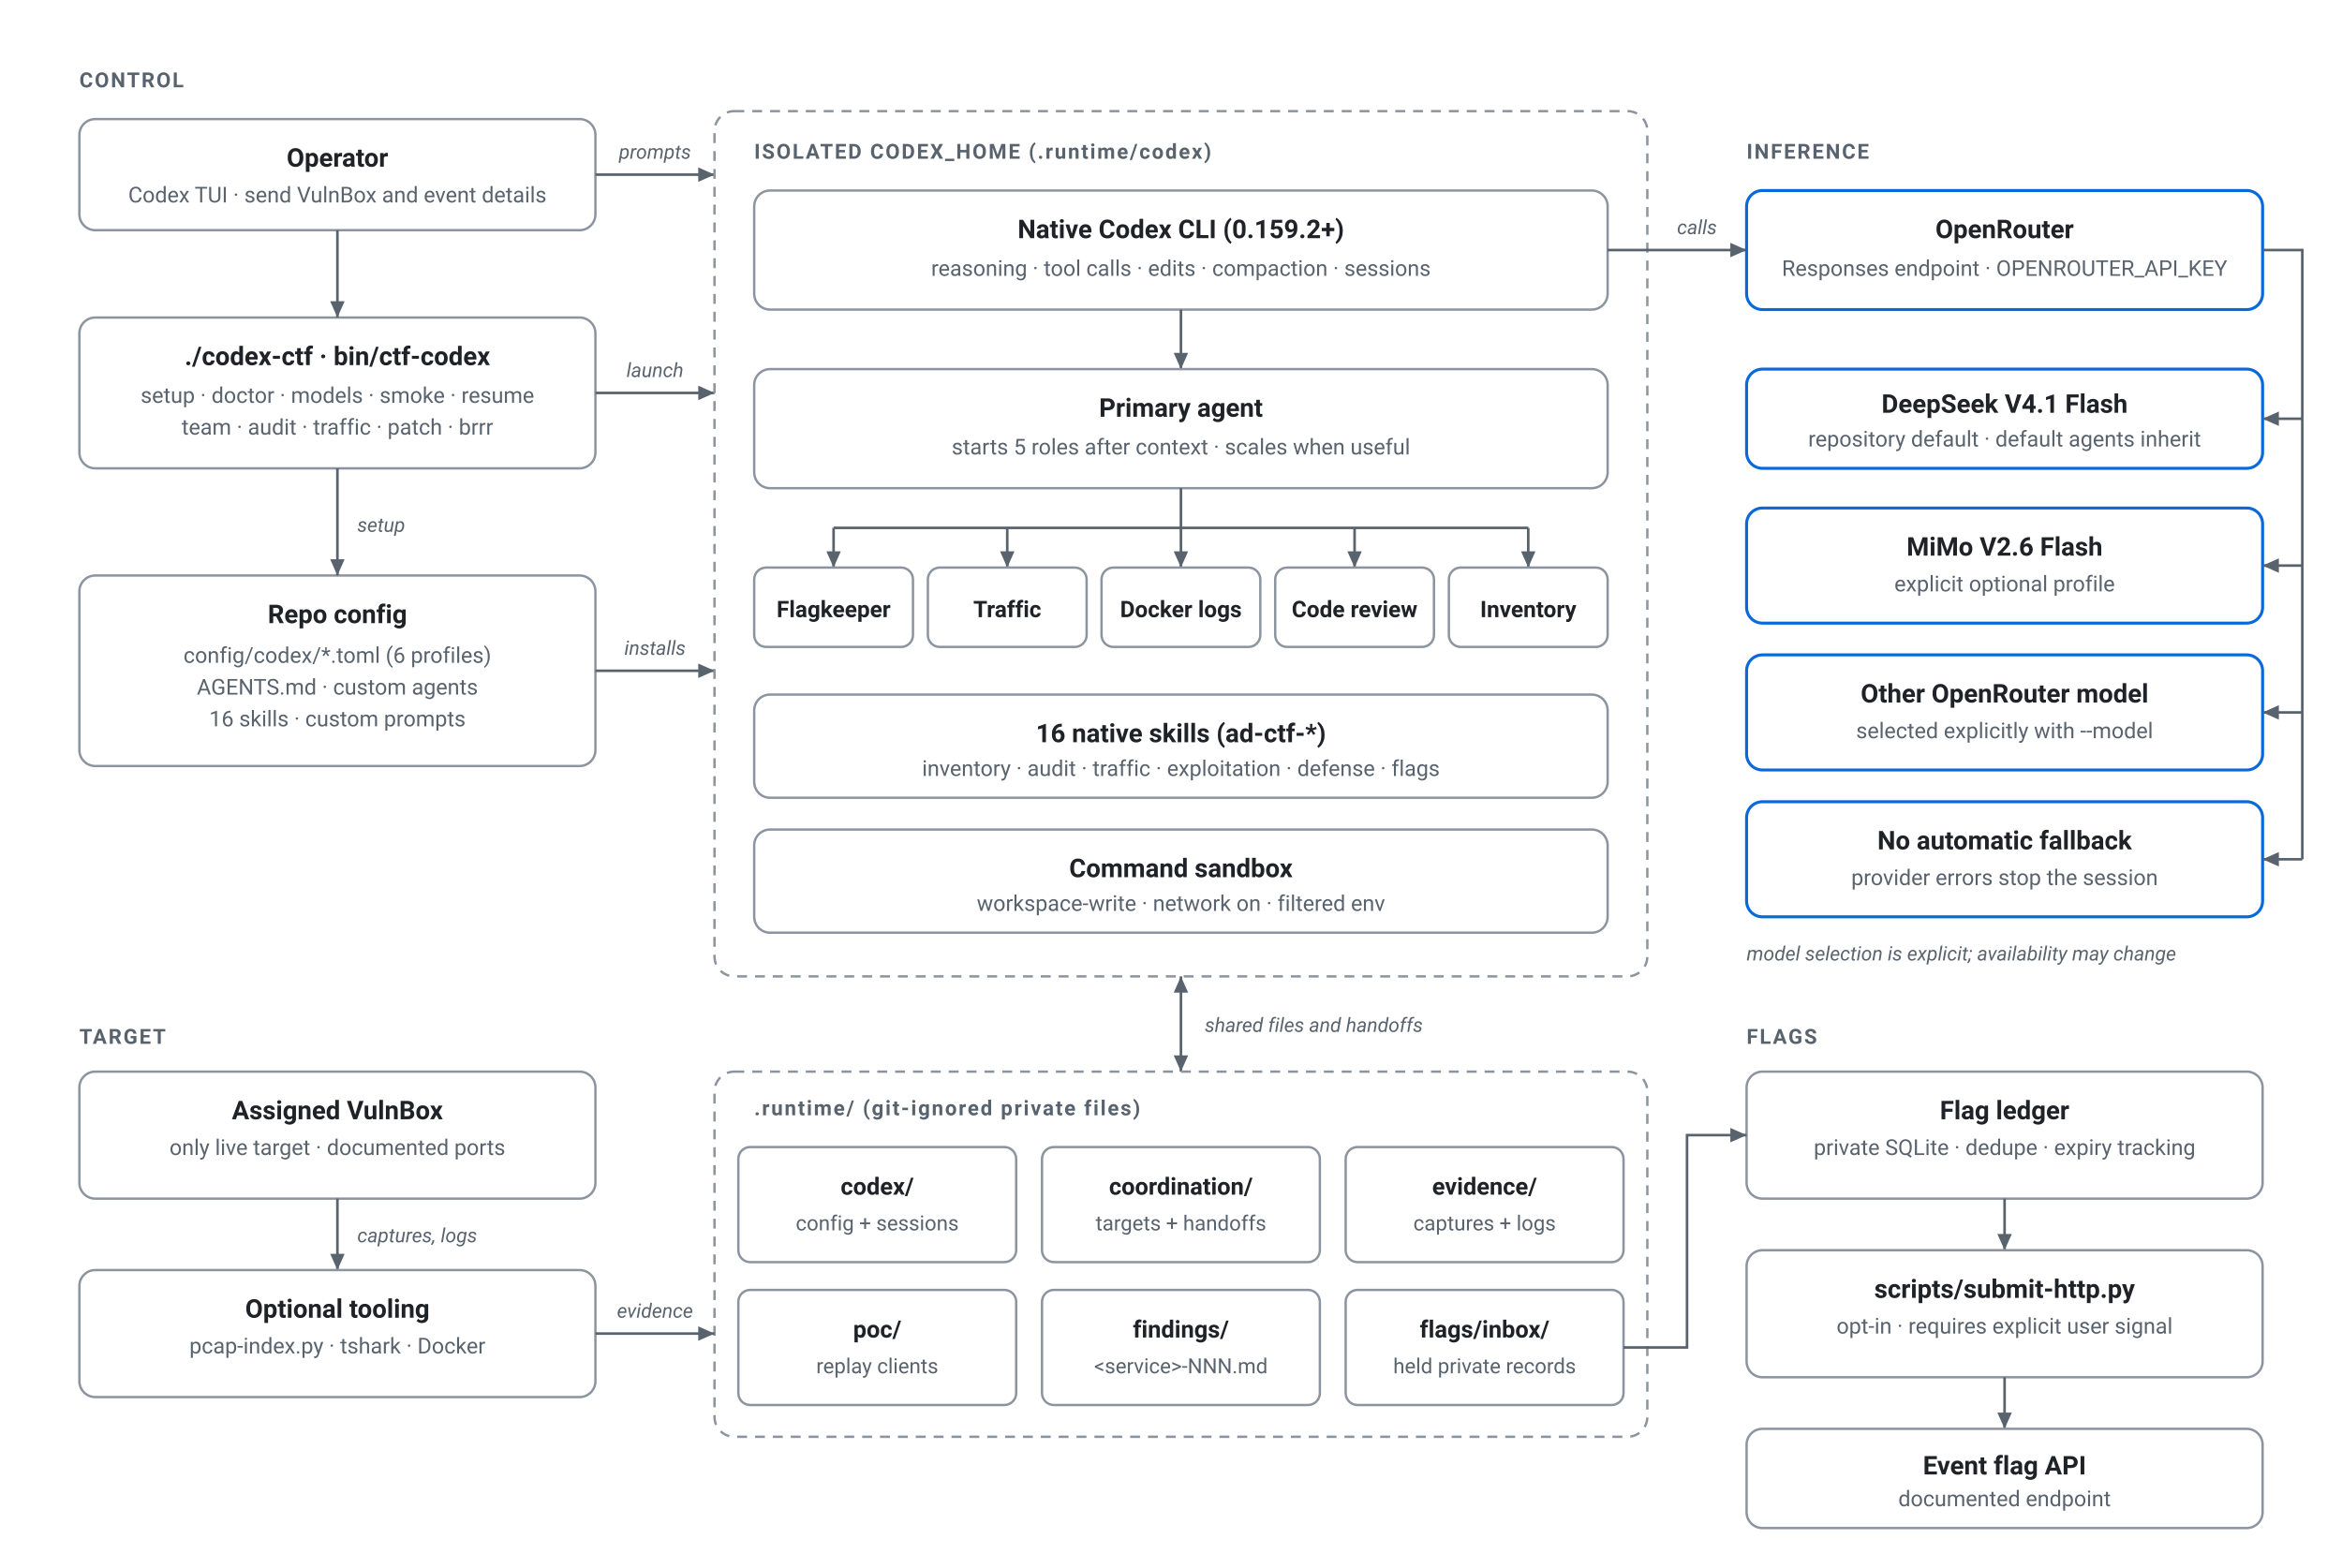
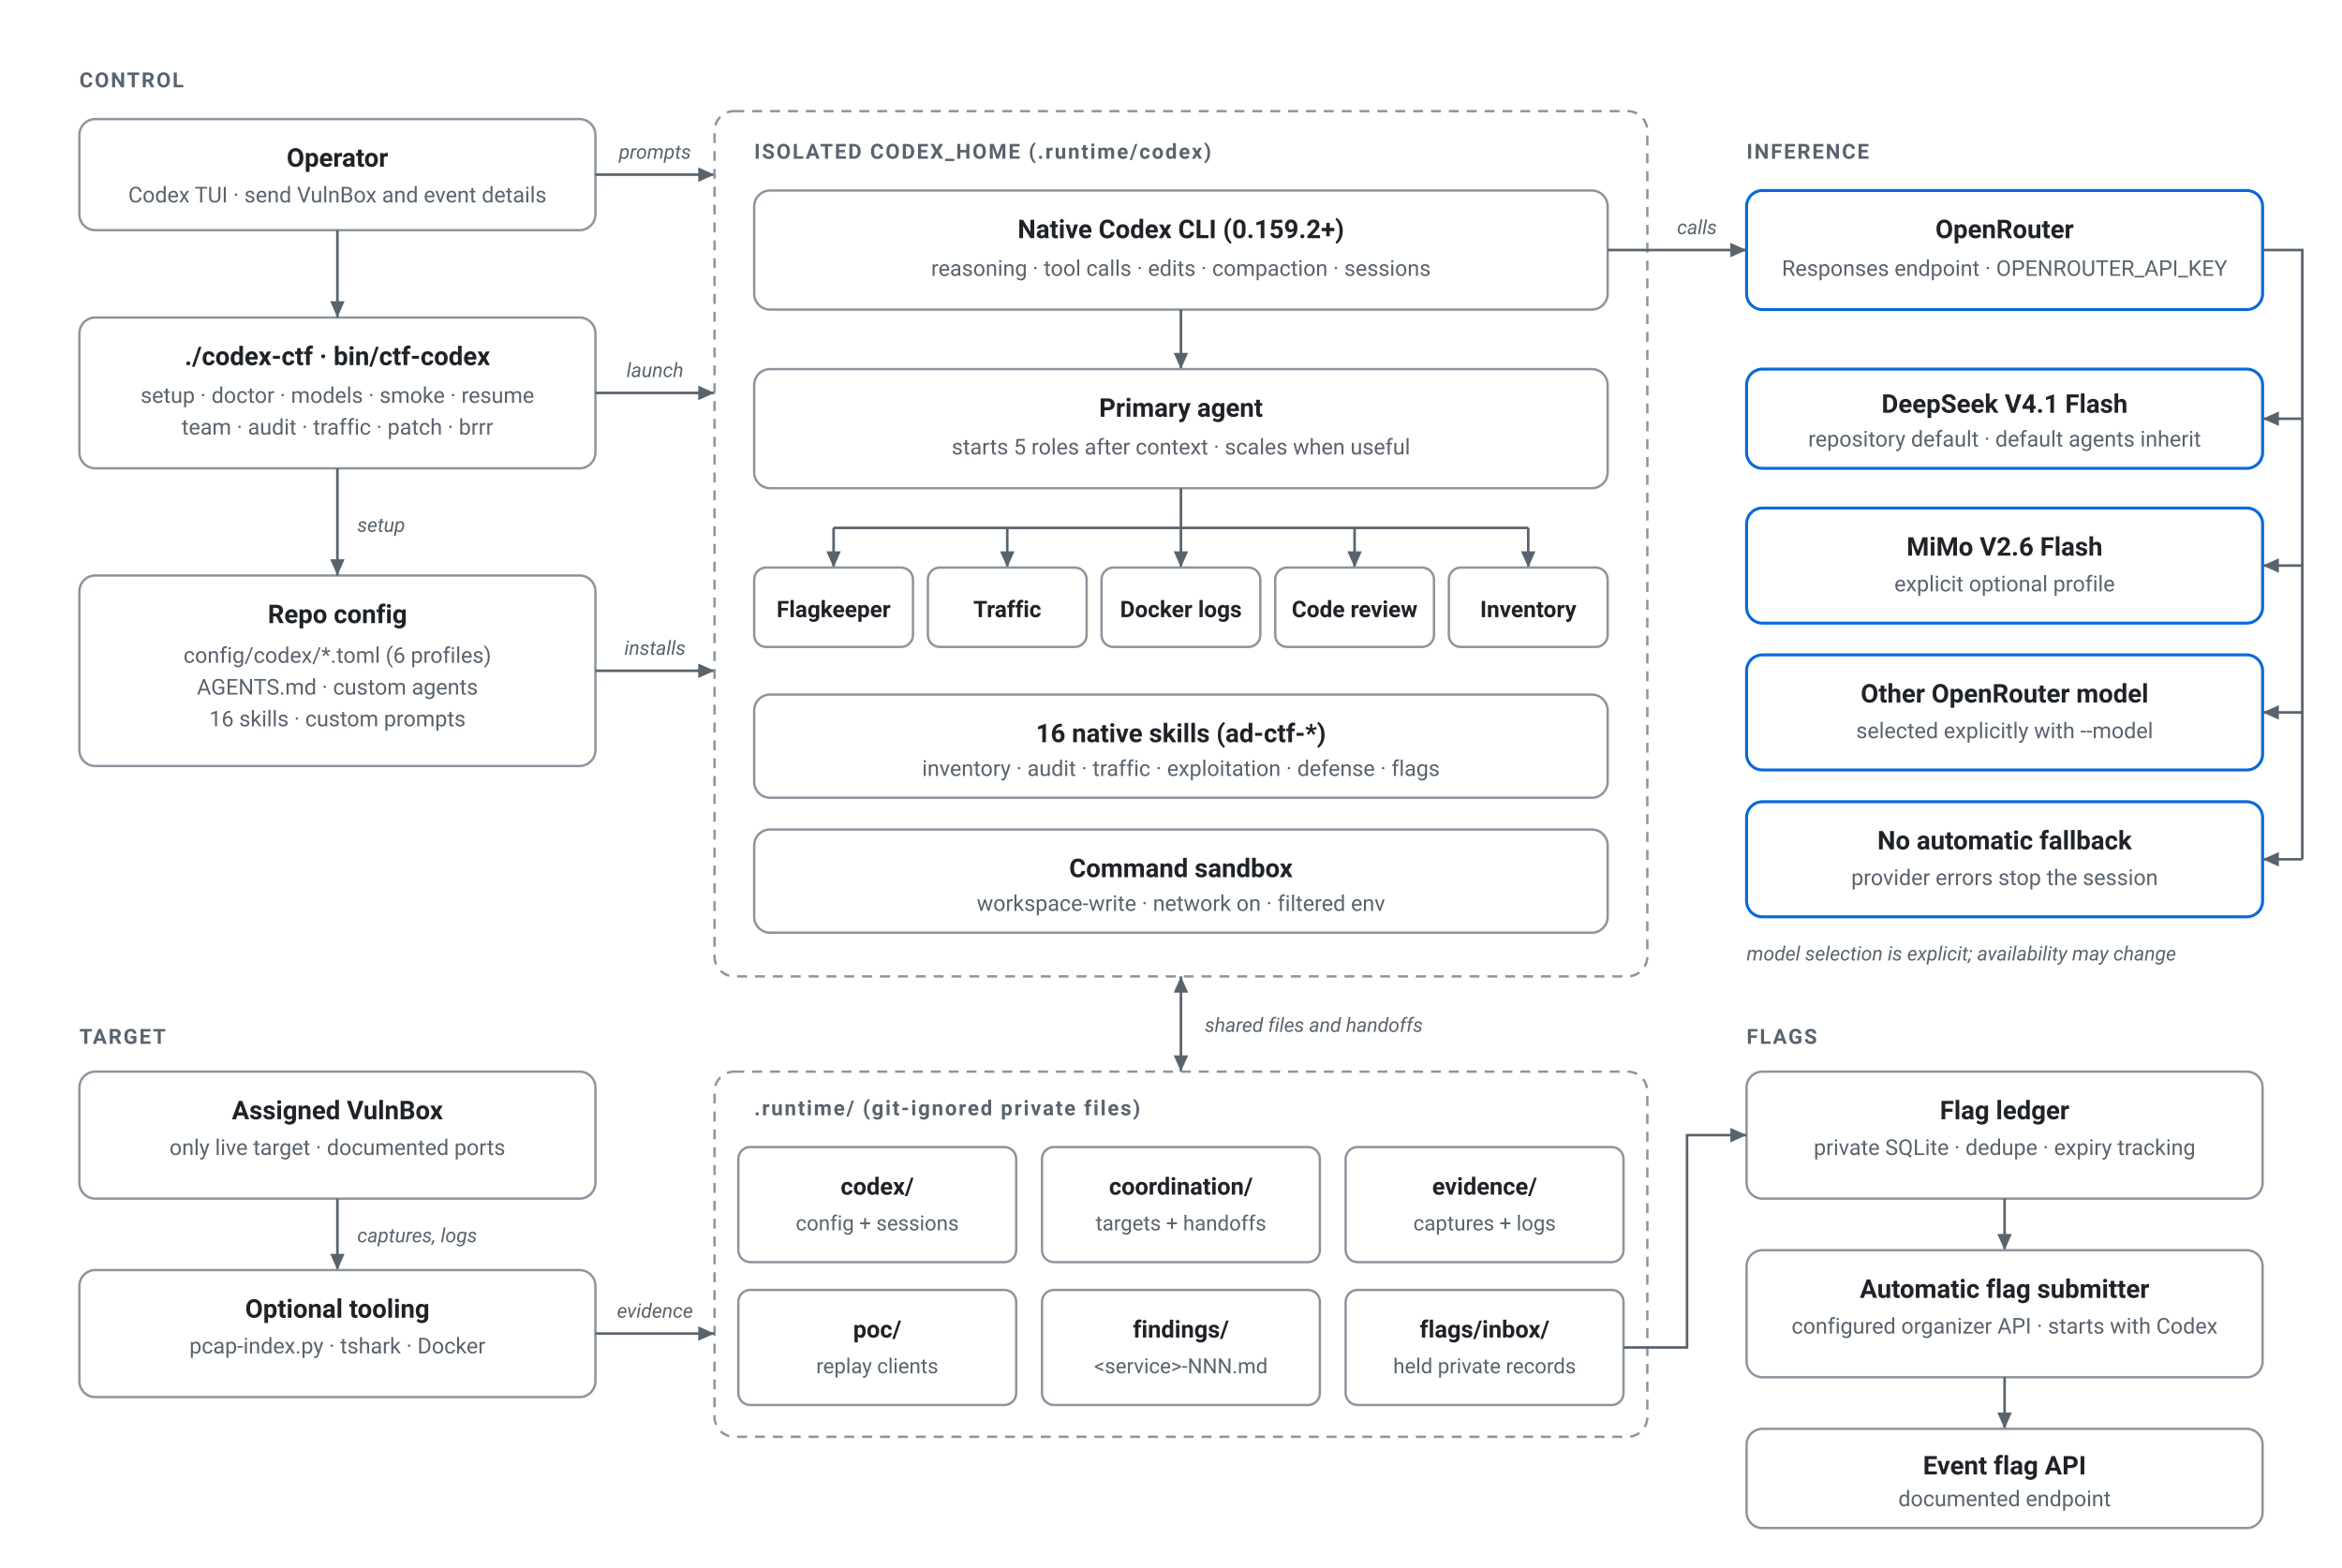
<svg xmlns="http://www.w3.org/2000/svg" viewBox="0 0 1180 790" width="1180" height="790" font-family="-apple-system, BlinkMacSystemFont, 'Segoe UI', Roboto, Helvetica, Arial, sans-serif">
  <style>
.t{fill:#1f2328;font-size:13px;font-weight:600}
.s{fill:#59636e;font-size:11px}
.l{fill:#59636e;font-size:10px;font-style:italic}
.h{fill:#59636e;font-size:10.5px;font-weight:600;letter-spacing:.08em}
.b{fill:none;stroke:#8c959f;stroke-width:1.2}
.c{fill:none;stroke:#8c959f;stroke-width:1.2;stroke-dasharray:5 4}
.a{fill:none;stroke:#59636e;stroke-width:1.3}
.m{fill:none;stroke:#0969da;stroke-width:1.5}
.md{fill:none;stroke:#0969da;stroke-width:1.2;stroke-dasharray:5 4;opacity:.7}
.ah{fill:#59636e}
@media (prefers-color-scheme: dark){
.t{fill:#e6edf3}
.s,.l,.h{fill:#9198a1}
.b,.c{stroke:#6e7681}
.a{stroke:#9198a1}
.ah{fill:#9198a1}
.m,.md{stroke:#4493f8}
}
</style>
  <defs>
    <marker id="ar" viewBox="0 0 10 10" refX="9" refY="5" markerWidth="7" markerHeight="7" orient="auto-start-reverse">
      <path d="M0 1L9 5L0 9z" class="ah" />
    </marker>
  </defs>
  <text class="h" x="40" y="44">CONTROL</text>
  <text class="h" x="880" y="80">INFERENCE</text>
  <text class="h" x="40" y="526">TARGET</text>
  <text class="h" x="880" y="526">FLAGS</text>
  <rect class="b" x="40" y="60" width="260" height="56" rx="8" />
  <text class="t" x="170" y="84" text-anchor="middle">Operator</text>
  <text class="s" x="170" y="102" text-anchor="middle">Codex TUI · send VulnBox and event details</text>
  <rect class="b" x="40" y="160" width="260" height="76" rx="8" />
  <text class="t" x="170" y="184" text-anchor="middle">./codex-ctf  ·  bin/ctf-codex</text>
  <text class="s" x="170" y="203" text-anchor="middle">setup · doctor · models · smoke · resume</text>
  <text class="s" x="170" y="219" text-anchor="middle">team · audit · traffic · patch · brrr</text>
  <rect class="b" x="40" y="290" width="260" height="96" rx="8" />
  <text class="t" x="170" y="314" text-anchor="middle">Repo config</text>
  <text class="s" x="170" y="334" text-anchor="middle">config/codex/*.toml (6 profiles)</text>
  <text class="s" x="170" y="350" text-anchor="middle">AGENTS.md · custom agents</text>
  <text class="s" x="170" y="366" text-anchor="middle">16 skills · custom prompts</text>
  <path class="a" d="M170 116V160" marker-end="url(#ar)" />
  <path class="a" d="M170 236V290" marker-end="url(#ar)" />
  <text class="l" x="180" y="268">setup</text>
  <path class="a" d="M300 88H360" marker-end="url(#ar)" />
  <text class="l" x="330" y="80" text-anchor="middle">prompts</text>
  <path class="a" d="M300 198H360" marker-end="url(#ar)" />
  <text class="l" x="330" y="190" text-anchor="middle">launch</text>
  <path class="a" d="M300 338H360" marker-end="url(#ar)" />
  <text class="l" x="330" y="330" text-anchor="middle">installs</text>
  <rect class="c" x="360" y="56" width="470" height="436" rx="10" />
  <text class="h" x="380" y="80">ISOLATED CODEX_HOME (.runtime/codex)</text>
  <rect class="b" x="380" y="96" width="430" height="60" rx="8" />
  <text class="t" x="595" y="120" text-anchor="middle">Native Codex CLI (0.159.2+)</text>
  <text class="s" x="595" y="139" text-anchor="middle">reasoning · tool calls · edits · compaction · sessions</text>
  <path class="a" d="M595 156V186" marker-end="url(#ar)" />
  <rect class="b" x="380" y="186" width="430" height="60" rx="8" />
  <text class="t" x="595" y="210" text-anchor="middle">Primary agent</text>
  <text class="s" x="595" y="229" text-anchor="middle">starts 5 roles after context · scales when useful</text>
  <path class="a" d="M595 246V266M420 266H770" />
  <path class="a" d="M420 266V286" marker-end="url(#ar)" />
  <path class="a" d="M507.5 266V286" marker-end="url(#ar)" />
  <path class="a" d="M595 266V286" marker-end="url(#ar)" />
  <path class="a" d="M682.5 266V286" marker-end="url(#ar)" />
  <path class="a" d="M770 266V286" marker-end="url(#ar)" />
  <rect class="b" x="380" y="286" width="80" height="40" rx="6" />
  <text class="t" x="420" y="311" text-anchor="middle" style="font-size:11.5px">Flagkeeper</text>
  <rect class="b" x="467.5" y="286" width="80" height="40" rx="6" />
  <text class="t" x="507.5" y="311" text-anchor="middle" style="font-size:11.5px">Traffic</text>
  <rect class="b" x="555" y="286" width="80" height="40" rx="6" />
  <text class="t" x="595" y="311" text-anchor="middle" style="font-size:11.5px">Docker logs</text>
  <rect class="b" x="642.5" y="286" width="80" height="40" rx="6" />
  <text class="t" x="682.5" y="311" text-anchor="middle" style="font-size:11.5px">Code review</text>
  <rect class="b" x="730" y="286" width="80" height="40" rx="6" />
  <text class="t" x="770" y="311" text-anchor="middle" style="font-size:11.5px">Inventory</text>
  <rect class="b" x="380" y="350" width="430" height="52" rx="8" />
  <text class="t" x="595" y="374" text-anchor="middle">16 native skills (ad-ctf-*)</text>
  <text class="s" x="595" y="391" text-anchor="middle">inventory · audit · traffic · exploitation · defense · flags</text>
  <rect class="b" x="380" y="418" width="430" height="52" rx="8" />
  <text class="t" x="595" y="442" text-anchor="middle">Command sandbox</text>
  <text class="s" x="595" y="459" text-anchor="middle">workspace-write · network on · filtered env</text>
  <path class="a" d="M810 126H880" marker-end="url(#ar)" />
  <text class="l" x="855" y="118" text-anchor="middle">calls</text>
  <rect class="m" x="880" y="96" width="260" height="60" rx="8" />
  <text class="t" x="1010" y="120" text-anchor="middle">OpenRouter</text>
  <text class="s" x="1010" y="139" text-anchor="middle">Responses endpoint · OPENROUTER_API_KEY</text>
  <rect class="m" x="880" y="186" width="260" height="50" rx="8" />
  <text class="t" x="1010" y="208" text-anchor="middle">DeepSeek V4.1 Flash</text>
  <text class="s" x="1010" y="225" text-anchor="middle">repository default · default agents inherit</text>
  <rect class="m" x="880" y="256" width="260" height="58" rx="8" />
  <text class="t" x="1010" y="280" text-anchor="middle">MiMo V2.6 Flash</text>
  <text class="s" x="1010" y="298" text-anchor="middle">explicit optional profile</text>
  <rect class="m" x="880" y="330" width="260" height="58" rx="8" />
  <text class="t" x="1010" y="354" text-anchor="middle">Other OpenRouter model</text>
  <text class="s" x="1010" y="372" text-anchor="middle">selected explicitly with --model</text>
  <rect class="m" x="880" y="404" width="260" height="58" rx="8" />
  <text class="t" x="1010" y="428" text-anchor="middle">No automatic fallback</text>
  <text class="s" x="1010" y="446" text-anchor="middle">provider errors stop the session</text>
  <path class="a" d="M1140 126H1160V433" />
  <path class="a" d="M1160 211H1140" marker-end="url(#ar)" />
  <path class="a" d="M1160 285H1140" marker-end="url(#ar)" />
  <path class="a" d="M1160 359H1140" marker-end="url(#ar)" />
  <path class="a" d="M1160 433H1140" marker-end="url(#ar)" />
  <text class="l" x="880" y="484">model selection is explicit; availability may change</text>
  <path class="a" d="M595 492V540" marker-start="url(#ar)" marker-end="url(#ar)" />
  <text class="l" x="607" y="520">shared files and handoffs</text>
  <rect class="c" x="360" y="540" width="470" height="184" rx="10" />
  <text class="h" x="380" y="562">.runtime/ (git-ignored private files)</text>
  <rect class="b" x="372" y="578" width="140" height="58" rx="6" />
  <text class="t" x="442" y="602" text-anchor="middle" style="font-size:12px">codex/</text>
  <text class="s" x="442" y="620" text-anchor="middle" style="font-size:10.5px">config + sessions</text>
  <rect class="b" x="525" y="578" width="140" height="58" rx="6" />
  <text class="t" x="595" y="602" text-anchor="middle" style="font-size:12px">coordination/</text>
  <text class="s" x="595" y="620" text-anchor="middle" style="font-size:10.5px">targets + handoffs</text>
  <rect class="b" x="678" y="578" width="140" height="58" rx="6" />
  <text class="t" x="748" y="602" text-anchor="middle" style="font-size:12px">evidence/</text>
  <text class="s" x="748" y="620" text-anchor="middle" style="font-size:10.5px">captures + logs</text>
  <rect class="b" x="372" y="650" width="140" height="58" rx="6" />
  <text class="t" x="442" y="674" text-anchor="middle" style="font-size:12px">poc/</text>
  <text class="s" x="442" y="692" text-anchor="middle" style="font-size:10.5px">replay clients</text>
  <rect class="b" x="525" y="650" width="140" height="58" rx="6" />
  <text class="t" x="595" y="674" text-anchor="middle" style="font-size:12px">findings/</text>
  <text class="s" x="595" y="692" text-anchor="middle" style="font-size:10.5px">&lt;service&gt;-NNN.md</text>
  <rect class="b" x="678" y="650" width="140" height="58" rx="6" />
  <text class="t" x="748" y="674" text-anchor="middle" style="font-size:12px">flags/inbox/</text>
  <text class="s" x="748" y="692" text-anchor="middle" style="font-size:10.5px">held private records</text>
  <rect class="b" x="40" y="540" width="260" height="64" rx="8" />
  <text class="t" x="170" y="564" text-anchor="middle">Assigned VulnBox</text>
  <text class="s" x="170" y="582" text-anchor="middle">only live target · documented ports</text>
  <path class="a" d="M170 604V640" marker-end="url(#ar)" />
  <text class="l" x="180" y="626">captures, logs</text>
  <rect class="b" x="40" y="640" width="260" height="64" rx="8" />
  <text class="t" x="170" y="664" text-anchor="middle">Optional tooling</text>
  <text class="s" x="170" y="682" text-anchor="middle">pcap-index.py · tshark · Docker</text>
  <path class="a" d="M300 672H360" marker-end="url(#ar)" />
  <text class="l" x="330" y="664" text-anchor="middle">evidence</text>
  <rect class="b" x="880" y="540" width="260" height="64" rx="8" />
  <text class="t" x="1010" y="564" text-anchor="middle">Flag ledger</text>
  <text class="s" x="1010" y="582" text-anchor="middle">private SQLite · dedupe · expiry tracking</text>
  <path class="a" d="M818 679H850V572H880" marker-end="url(#ar)" />
  <path class="a" d="M1010 604V630" marker-end="url(#ar)" />
  <rect class="b" x="880" y="630" width="260" height="64" rx="8" />
-   <text class="t" x="1010" y="654" text-anchor="middle">scripts/submit-http.py</text>
-   <text class="s" x="1010" y="672" text-anchor="middle">opt-in · requires explicit user signal</text>
+   <text class="t" x="1010" y="654" text-anchor="middle">Automatic flag submitter</text>
+   <text class="s" x="1010" y="672" text-anchor="middle">configured organizer API · starts with Codex</text>
  <path class="a" d="M1010 694V720" marker-end="url(#ar)" />
  <rect class="b" x="880" y="720" width="260" height="50" rx="8" />
  <text class="t" x="1010" y="743" text-anchor="middle">Event flag API</text>
  <text class="s" x="1010" y="759" text-anchor="middle">documented endpoint</text>
</svg>
